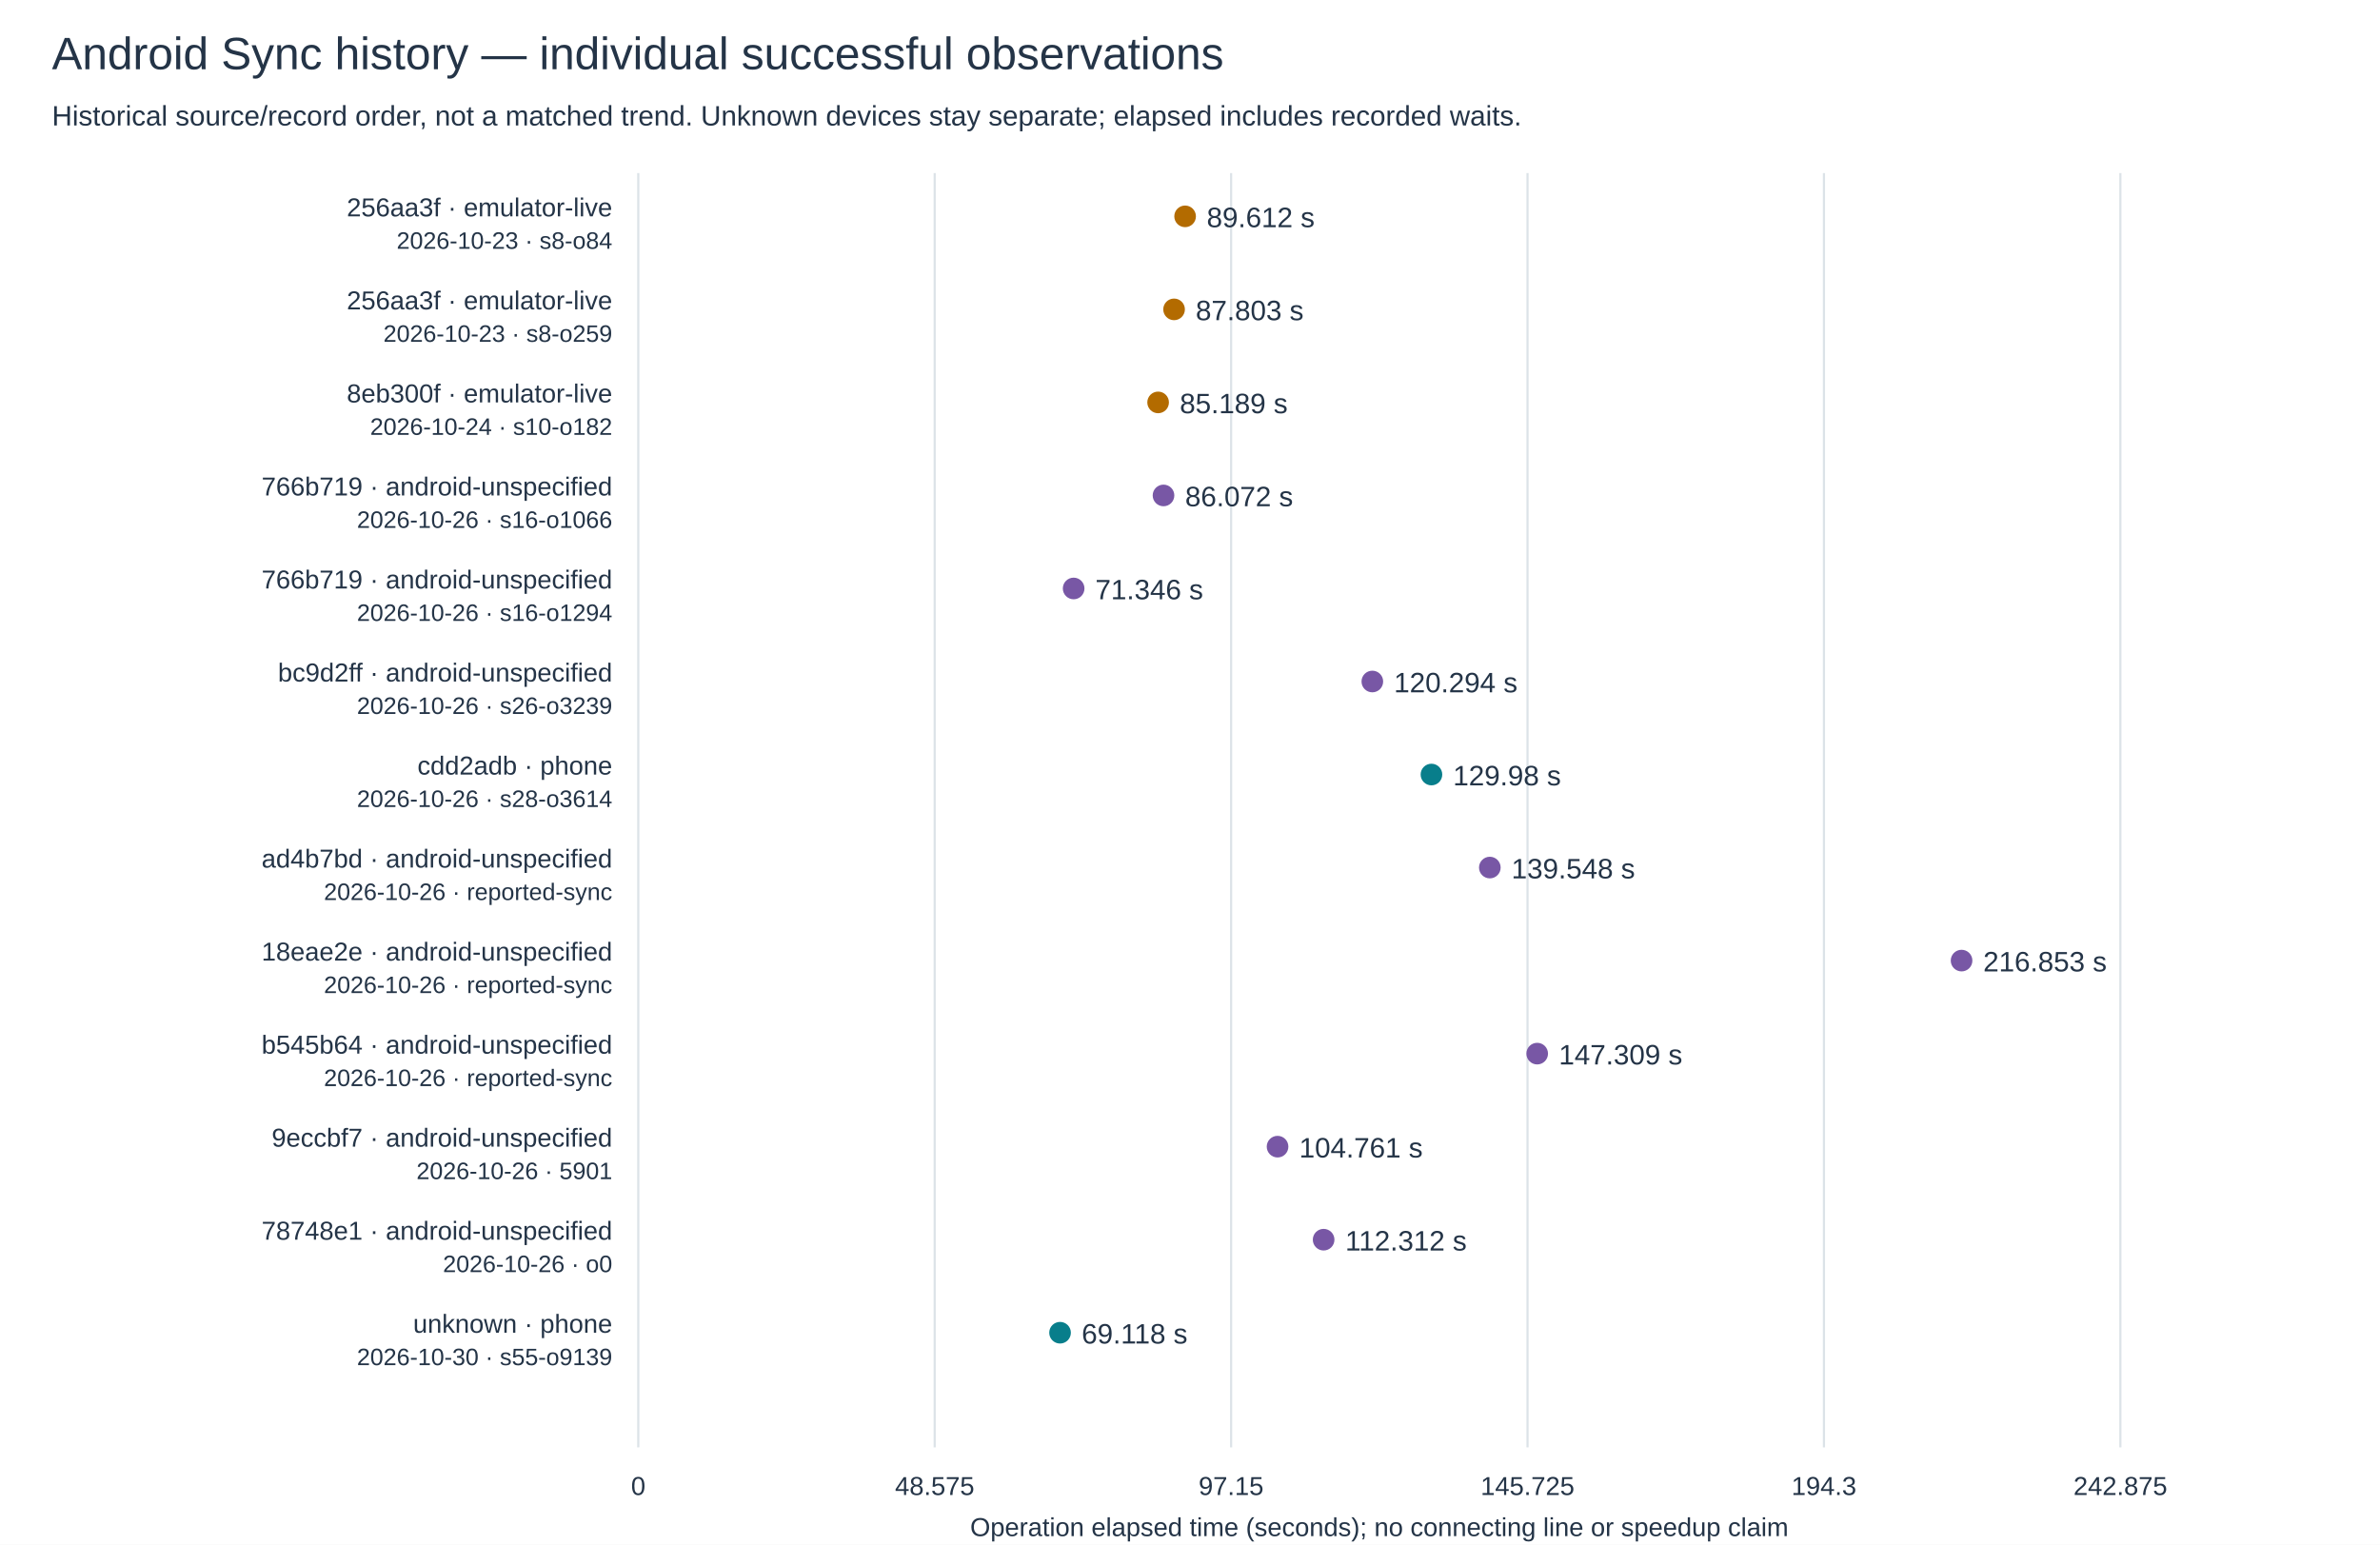
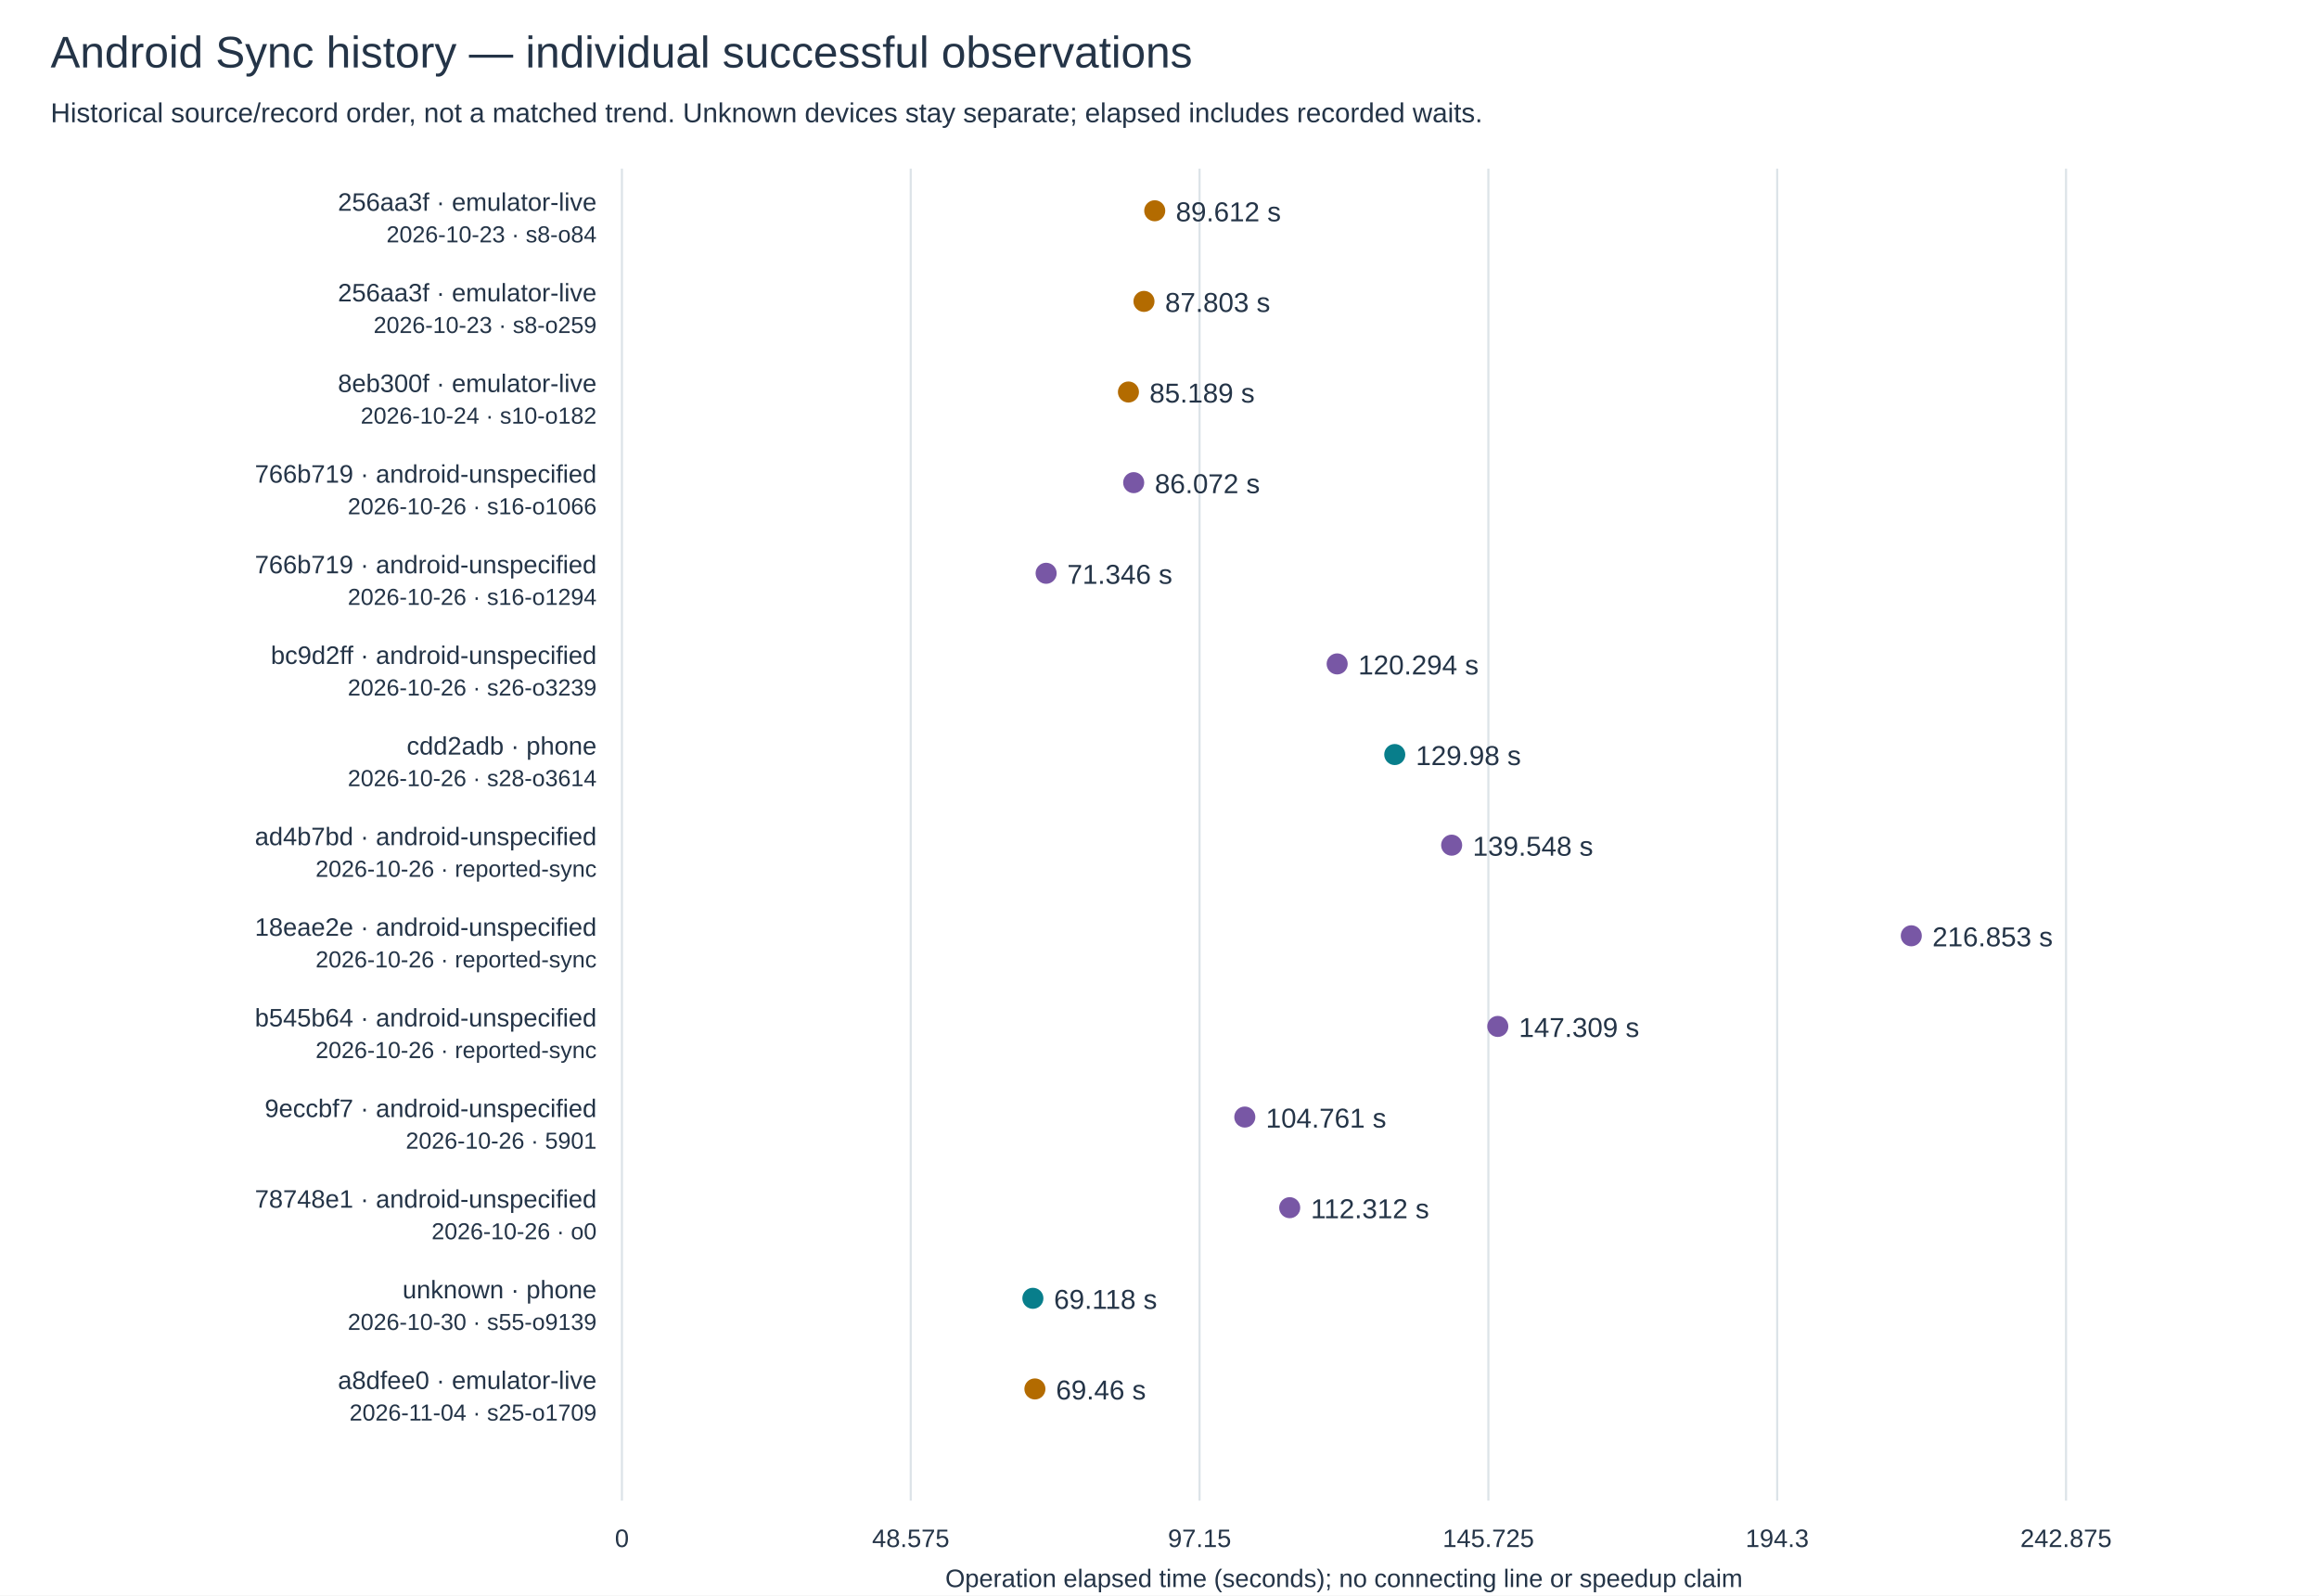
- <svg xmlns="http://www.w3.org/2000/svg" width="1100" height="714" viewBox="0 0 1100 714" role="img" aria-labelledby="title desc">
+ <svg xmlns="http://www.w3.org/2000/svg" width="1100" height="757" viewBox="0 0 1100 757" role="img" aria-labelledby="title desc">
  <rect width="100%" height="100%" fill="#ffffff" />
  <g font-family="Arial, sans-serif">
    <text x="24.00" y="32.00" font-size="21" fill="#243447" text-anchor="start">Android Sync history — individual successful observations</text>
    <text x="24.00" y="58.00" font-size="13" fill="#243447" text-anchor="start">Historical source/record order, not a matched trend. Unknown devices stay separate; elapsed includes recorded waits.</text>
-     <path d="M295.0 80V669" stroke="#dce3e8" />
-     <text x="295.00" y="691.00" font-size="12" fill="#243447" text-anchor="middle">0</text>
-     <path d="M432.0 80V669" stroke="#dce3e8" />
-     <text x="432.00" y="691.00" font-size="12" fill="#243447" text-anchor="middle">48.575</text>
-     <path d="M569.0 80V669" stroke="#dce3e8" />
-     <text x="569.00" y="691.00" font-size="12" fill="#243447" text-anchor="middle">97.15</text>
-     <path d="M706.0 80V669" stroke="#dce3e8" />
-     <text x="706.00" y="691.00" font-size="12" fill="#243447" text-anchor="middle">145.725</text>
-     <path d="M843.0 80V669" stroke="#dce3e8" />
-     <text x="843.00" y="691.00" font-size="12" fill="#243447" text-anchor="middle">194.3</text>
-     <path d="M980.0 80V669" stroke="#dce3e8" />
-     <text x="980.00" y="691.00" font-size="12" fill="#243447" text-anchor="middle">242.875</text>
+     <path d="M295.0 80V712" stroke="#dce3e8" />
+     <text x="295.00" y="734.00" font-size="12" fill="#243447" text-anchor="middle">0</text>
+     <path d="M432.0 80V712" stroke="#dce3e8" />
+     <text x="432.00" y="734.00" font-size="12" fill="#243447" text-anchor="middle">48.575</text>
+     <path d="M569.0 80V712" stroke="#dce3e8" />
+     <text x="569.00" y="734.00" font-size="12" fill="#243447" text-anchor="middle">97.15</text>
+     <path d="M706.0 80V712" stroke="#dce3e8" />
+     <text x="706.00" y="734.00" font-size="12" fill="#243447" text-anchor="middle">145.725</text>
+     <path d="M843.0 80V712" stroke="#dce3e8" />
+     <text x="843.00" y="734.00" font-size="12" fill="#243447" text-anchor="middle">194.3</text>
+     <path d="M980.0 80V712" stroke="#dce3e8" />
+     <text x="980.00" y="734.00" font-size="12" fill="#243447" text-anchor="middle">242.875</text>
    <text x="283.00" y="100.00" font-size="12" fill="#243447" text-anchor="end">256aa3f · emulator-live</text>
    <text x="283.00" y="115.00" font-size="11" fill="#243447" text-anchor="end">2026-10-23 · s8-o84</text>
    <circle cx="547.74" cy="100" r="5" fill="#b36b00" />
    <text x="557.74" y="105.00" font-size="13" fill="#243447" text-anchor="start">89.612 s</text>
    <text x="283.00" y="143.00" font-size="12" fill="#243447" text-anchor="end">256aa3f · emulator-live</text>
    <text x="283.00" y="158.00" font-size="11" fill="#243447" text-anchor="end">2026-10-23 · s8-o259</text>
    <circle cx="542.638" cy="143" r="5" fill="#b36b00" />
    <text x="552.64" y="148.00" font-size="13" fill="#243447" text-anchor="start">87.803 s</text>
    <text x="283.00" y="186.00" font-size="12" fill="#243447" text-anchor="end">8eb300f · emulator-live</text>
    <text x="283.00" y="201.00" font-size="11" fill="#243447" text-anchor="end">2026-10-24 · s10-o182</text>
    <circle cx="535.265" cy="186" r="5" fill="#b36b00" />
    <text x="545.27" y="191.00" font-size="13" fill="#243447" text-anchor="start">85.189 s</text>
    <text x="283.00" y="229.00" font-size="12" fill="#243447" text-anchor="end">766b719 · android-unspecified</text>
    <text x="283.00" y="244.00" font-size="11" fill="#243447" text-anchor="end">2026-10-26 · s16-o1066</text>
    <circle cx="537.755" cy="229" r="5" fill="#7857a5" />
    <text x="547.76" y="234.00" font-size="13" fill="#243447" text-anchor="start">86.072 s</text>
    <text x="283.00" y="272.00" font-size="12" fill="#243447" text-anchor="end">766b719 · android-unspecified</text>
    <text x="283.00" y="287.00" font-size="11" fill="#243447" text-anchor="end">2026-10-26 · s16-o1294</text>
    <circle cx="496.223" cy="272" r="5" fill="#7857a5" />
    <text x="506.22" y="277.00" font-size="13" fill="#243447" text-anchor="start">71.346 s</text>
    <text x="283.00" y="315.00" font-size="12" fill="#243447" text-anchor="end">bc9d2ff · android-unspecified</text>
    <text x="283.00" y="330.00" font-size="11" fill="#243447" text-anchor="end">2026-10-26 · s26-o3239</text>
    <circle cx="634.274" cy="315" r="5" fill="#7857a5" />
    <text x="644.27" y="320.00" font-size="13" fill="#243447" text-anchor="start">120.294 s</text>
    <text x="283.00" y="358.00" font-size="12" fill="#243447" text-anchor="end">cdd2adb · phone</text>
    <text x="283.00" y="373.00" font-size="11" fill="#243447" text-anchor="end">2026-10-26 · s28-o3614</text>
    <circle cx="661.593" cy="358" r="5" fill="#087e8b" />
    <text x="671.59" y="363.00" font-size="13" fill="#243447" text-anchor="start">129.98 s</text>
    <text x="283.00" y="401.00" font-size="12" fill="#243447" text-anchor="end">ad4b7bd · android-unspecified</text>
    <text x="283.00" y="416.00" font-size="11" fill="#243447" text-anchor="end">2026-10-26 · reported-sync</text>
    <circle cx="688.578" cy="401" r="5" fill="#7857a5" />
    <text x="698.58" y="406.00" font-size="13" fill="#243447" text-anchor="start">139.548 s</text>
    <text x="283.00" y="444.00" font-size="12" fill="#243447" text-anchor="end">18eae2e · android-unspecified</text>
    <text x="283.00" y="459.00" font-size="11" fill="#243447" text-anchor="end">2026-10-26 · reported-sync</text>
    <circle cx="906.607" cy="444" r="5" fill="#7857a5" />
    <text x="916.61" y="449.00" font-size="13" fill="#243447" text-anchor="start">216.853 s</text>
    <text x="283.00" y="487.00" font-size="12" fill="#243447" text-anchor="end">b545b64 · android-unspecified</text>
    <text x="283.00" y="502.00" font-size="11" fill="#243447" text-anchor="end">2026-10-26 · reported-sync</text>
    <circle cx="710.467" cy="487" r="5" fill="#7857a5" />
    <text x="720.47" y="492.00" font-size="13" fill="#243447" text-anchor="start">147.309 s</text>
    <text x="283.00" y="530.00" font-size="12" fill="#243447" text-anchor="end">9eccbf7 · android-unspecified</text>
    <text x="283.00" y="545.00" font-size="11" fill="#243447" text-anchor="end">2026-10-26 · 5901</text>
    <circle cx="590.465" cy="530" r="5" fill="#7857a5" />
    <text x="600.47" y="535.00" font-size="13" fill="#243447" text-anchor="start">104.761 s</text>
    <text x="283.00" y="573.00" font-size="12" fill="#243447" text-anchor="end">78748e1 · android-unspecified</text>
    <text x="283.00" y="588.00" font-size="11" fill="#243447" text-anchor="end">2026-10-26 · o0</text>
    <circle cx="611.762" cy="573" r="5" fill="#7857a5" />
    <text x="621.76" y="578.00" font-size="13" fill="#243447" text-anchor="start">112.312 s</text>
    <text x="283.00" y="616.00" font-size="12" fill="#243447" text-anchor="end">unknown · phone</text>
    <text x="283.00" y="631.00" font-size="11" fill="#243447" text-anchor="end">2026-10-30 · s55-o9139</text>
    <circle cx="489.939" cy="616" r="5" fill="#087e8b" />
    <text x="499.94" y="621.00" font-size="13" fill="#243447" text-anchor="start">69.118 s</text>
-     <text x="637.50" y="710.00" font-size="12" fill="#243447" text-anchor="middle">Operation elapsed time (seconds); no connecting line or speedup claim</text>
+     <text x="283.00" y="659.00" font-size="12" fill="#243447" text-anchor="end">a8dfee0 · emulator-live</text>
+     <text x="283.00" y="674.00" font-size="11" fill="#243447" text-anchor="end">2026-11-04 · s25-o1709</text>
+     <circle cx="490.903" cy="659" r="5" fill="#b36b00" />
+     <text x="500.90" y="664.00" font-size="13" fill="#243447" text-anchor="start">69.46 s</text>
+     <text x="637.50" y="753.00" font-size="12" fill="#243447" text-anchor="middle">Operation elapsed time (seconds); no connecting line or speedup claim</text>
  </g>
</svg>
